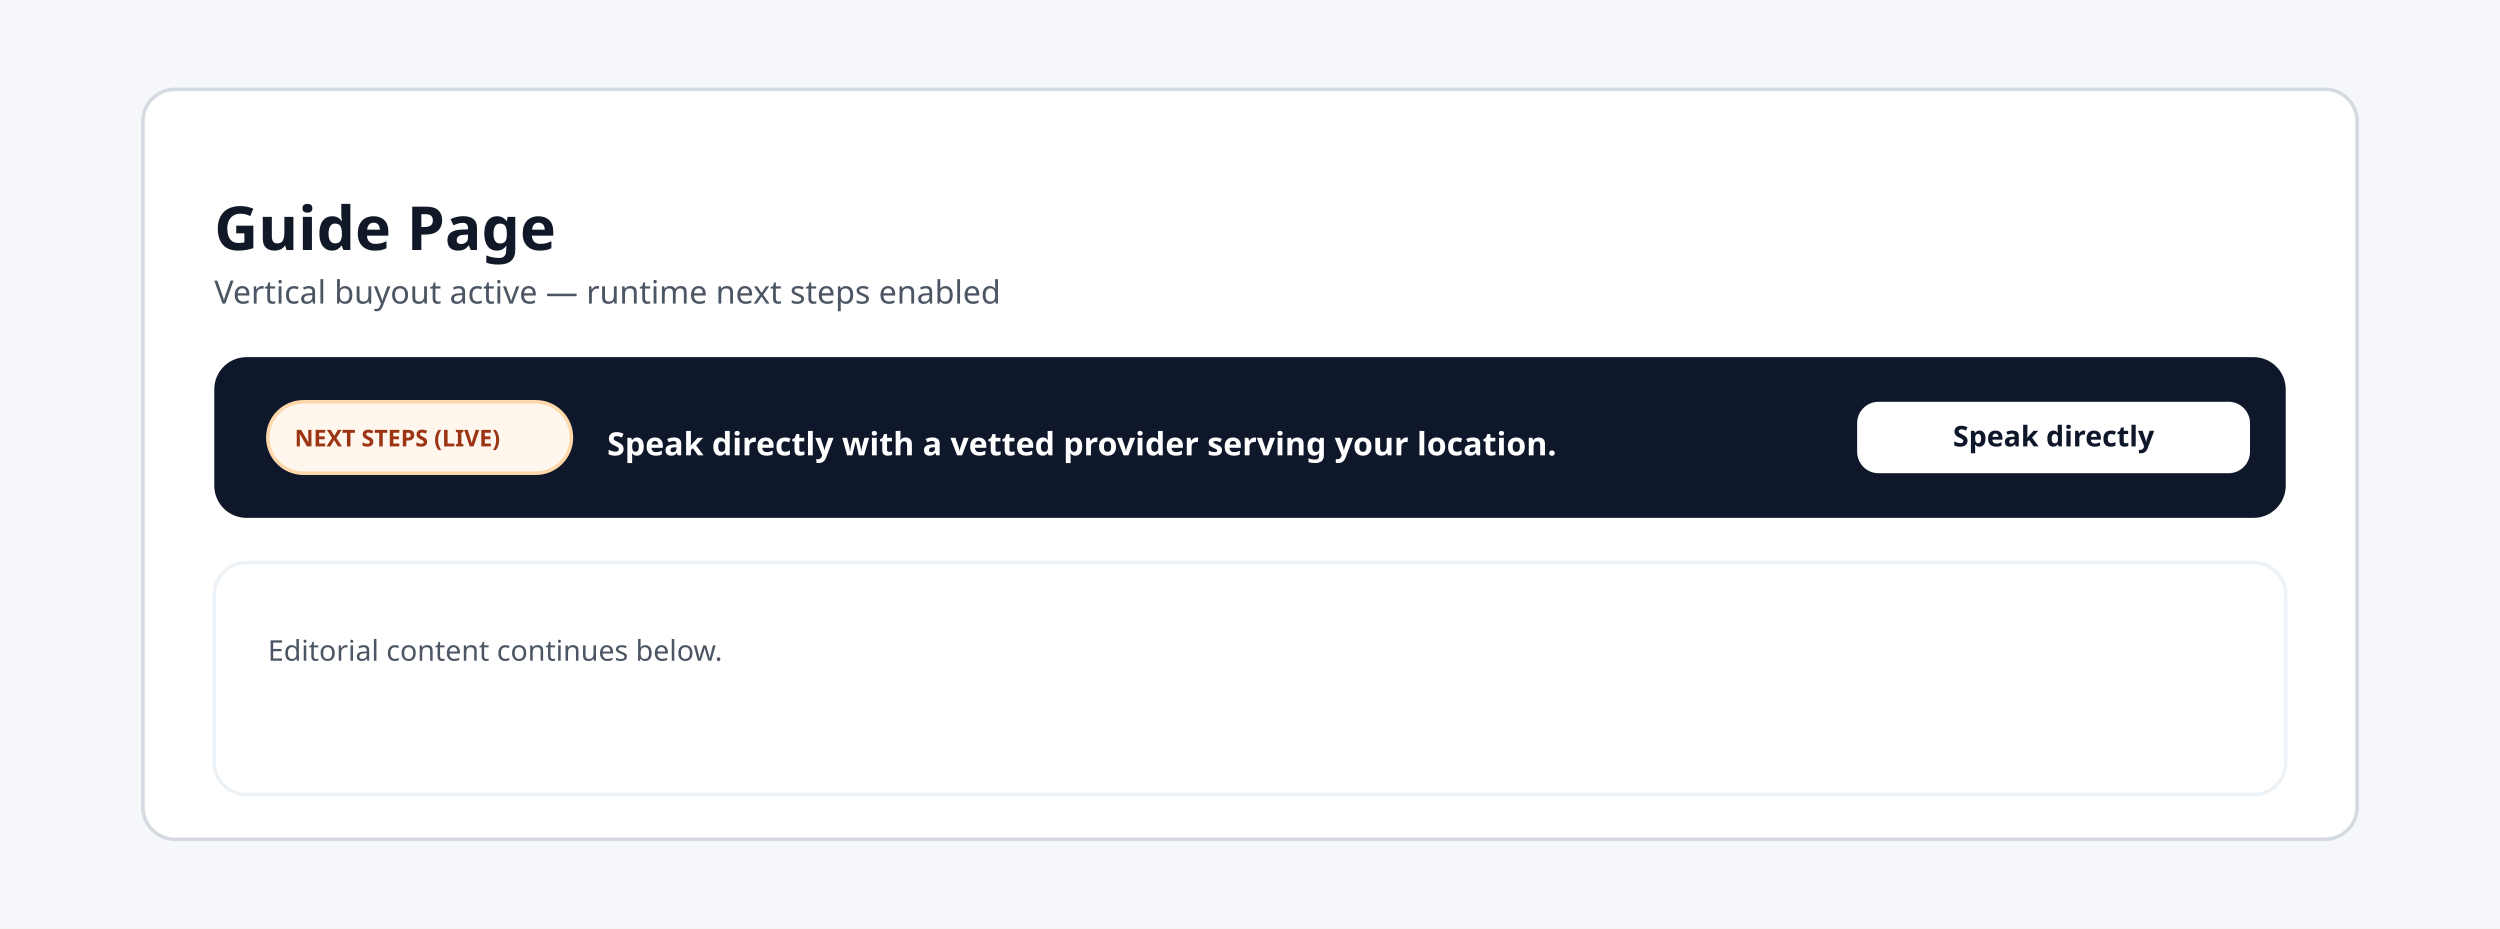
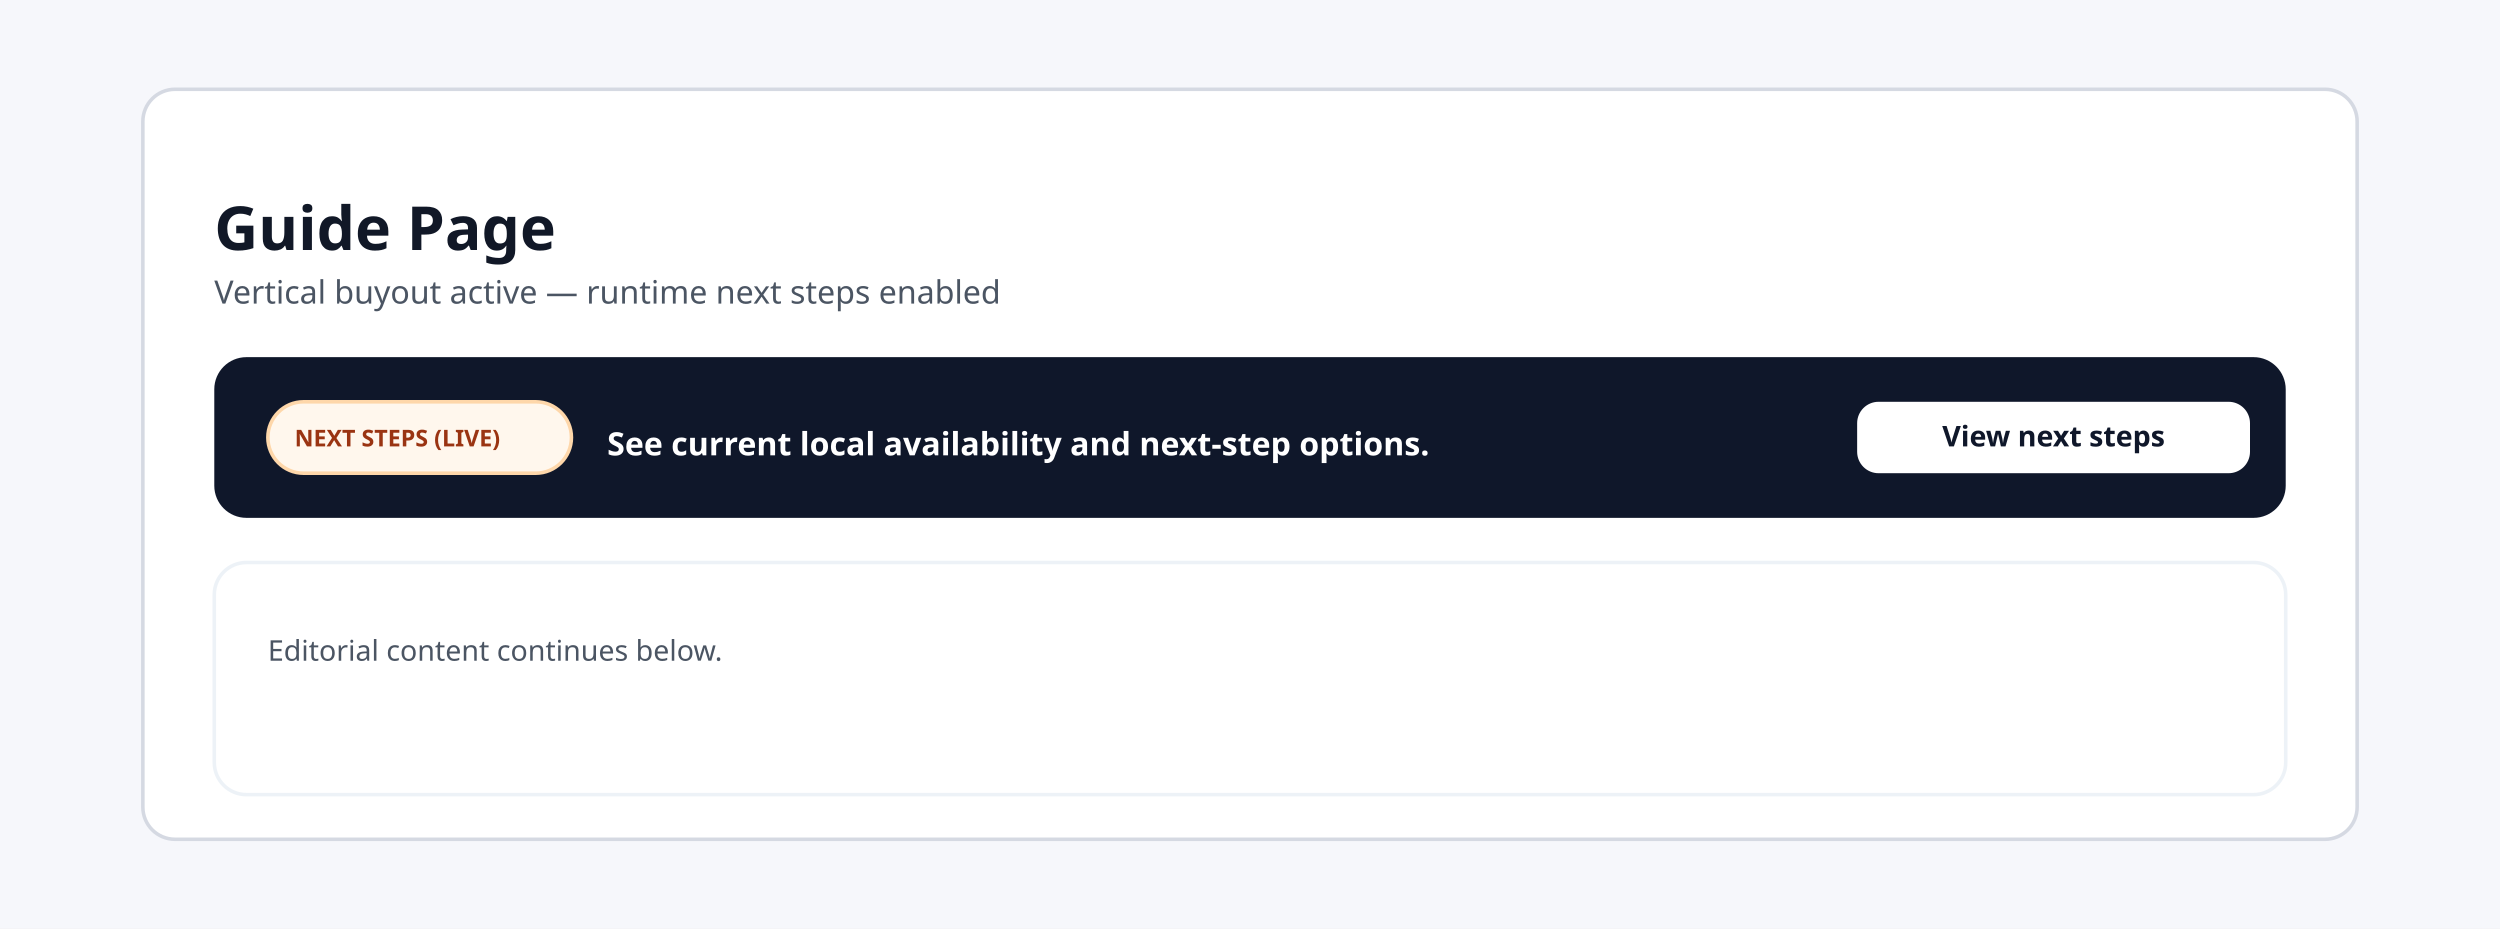
<svg xmlns="http://www.w3.org/2000/svg" viewBox="0 0 1400 520" role="img" aria-label="Vertical buyout runtime CTA on Guide Page">
  <defs>
    <style>.bg{fill:#f6f7fb}.page{fill:#fff;stroke:#d5d9e2;stroke-width:2}.h1{fill:#111827;font:900 34px ui-sans-serif,system-ui}.sub{fill:#4b5563;font:400 18px ui-sans-serif,system-ui}.runtime{fill:#0f172a}.rtText{fill:#fff;font:900 18px ui-sans-serif,system-ui}.btn{fill:#fff}.btnText{fill:#0f172a;font:900 16px ui-sans-serif,system-ui}.badge{fill:#fff7ed;stroke:#fed7aa;stroke-width:2}.badgeText{fill:#9a3412;font:900 13px ui-sans-serif,system-ui}.content{fill:#fff;stroke:#edf2f7;stroke-width:2}.muted{fill:#4b5563;font:400 16px ui-sans-serif,system-ui}</style>
  </defs>
  <rect class="bg" width="1400" height="520" />
  <rect class="page" x="80" y="50" width="1240" height="420" rx="18" />
  <text class="h1" x="120" y="140">Guide Page</text>
  <text class="sub" x="120" y="170">Vertical buyout active — runtime next steps enabled</text>
  <rect class="runtime" x="120" y="200" width="1160" height="90" rx="18" />
  <rect class="badge" x="150" y="225" width="170" height="40" rx="20" />
  <text class="badgeText" x="165" y="250">NEXT STEPS (LIVE)</text>
-   <text class="rtText" x="340" y="255">Speak directly with a vetted provider serving your location.</text>
+   <text class="rtText" x="340" y="255">See current local availability and next-step options.</text>
  <rect class="btn" x="1040" y="225" width="220" height="40" rx="12" />
-   <text class="btnText" x="1150" y="250" text-anchor="middle">Speak directly</text>
+   <text class="btnText" x="1150" y="250" text-anchor="middle">View next steps</text>
  <rect class="content" x="120" y="315" width="1160" height="130" rx="18" />
  <text class="muted" x="150" y="370">Editorial content continues below.</text>
</svg>
